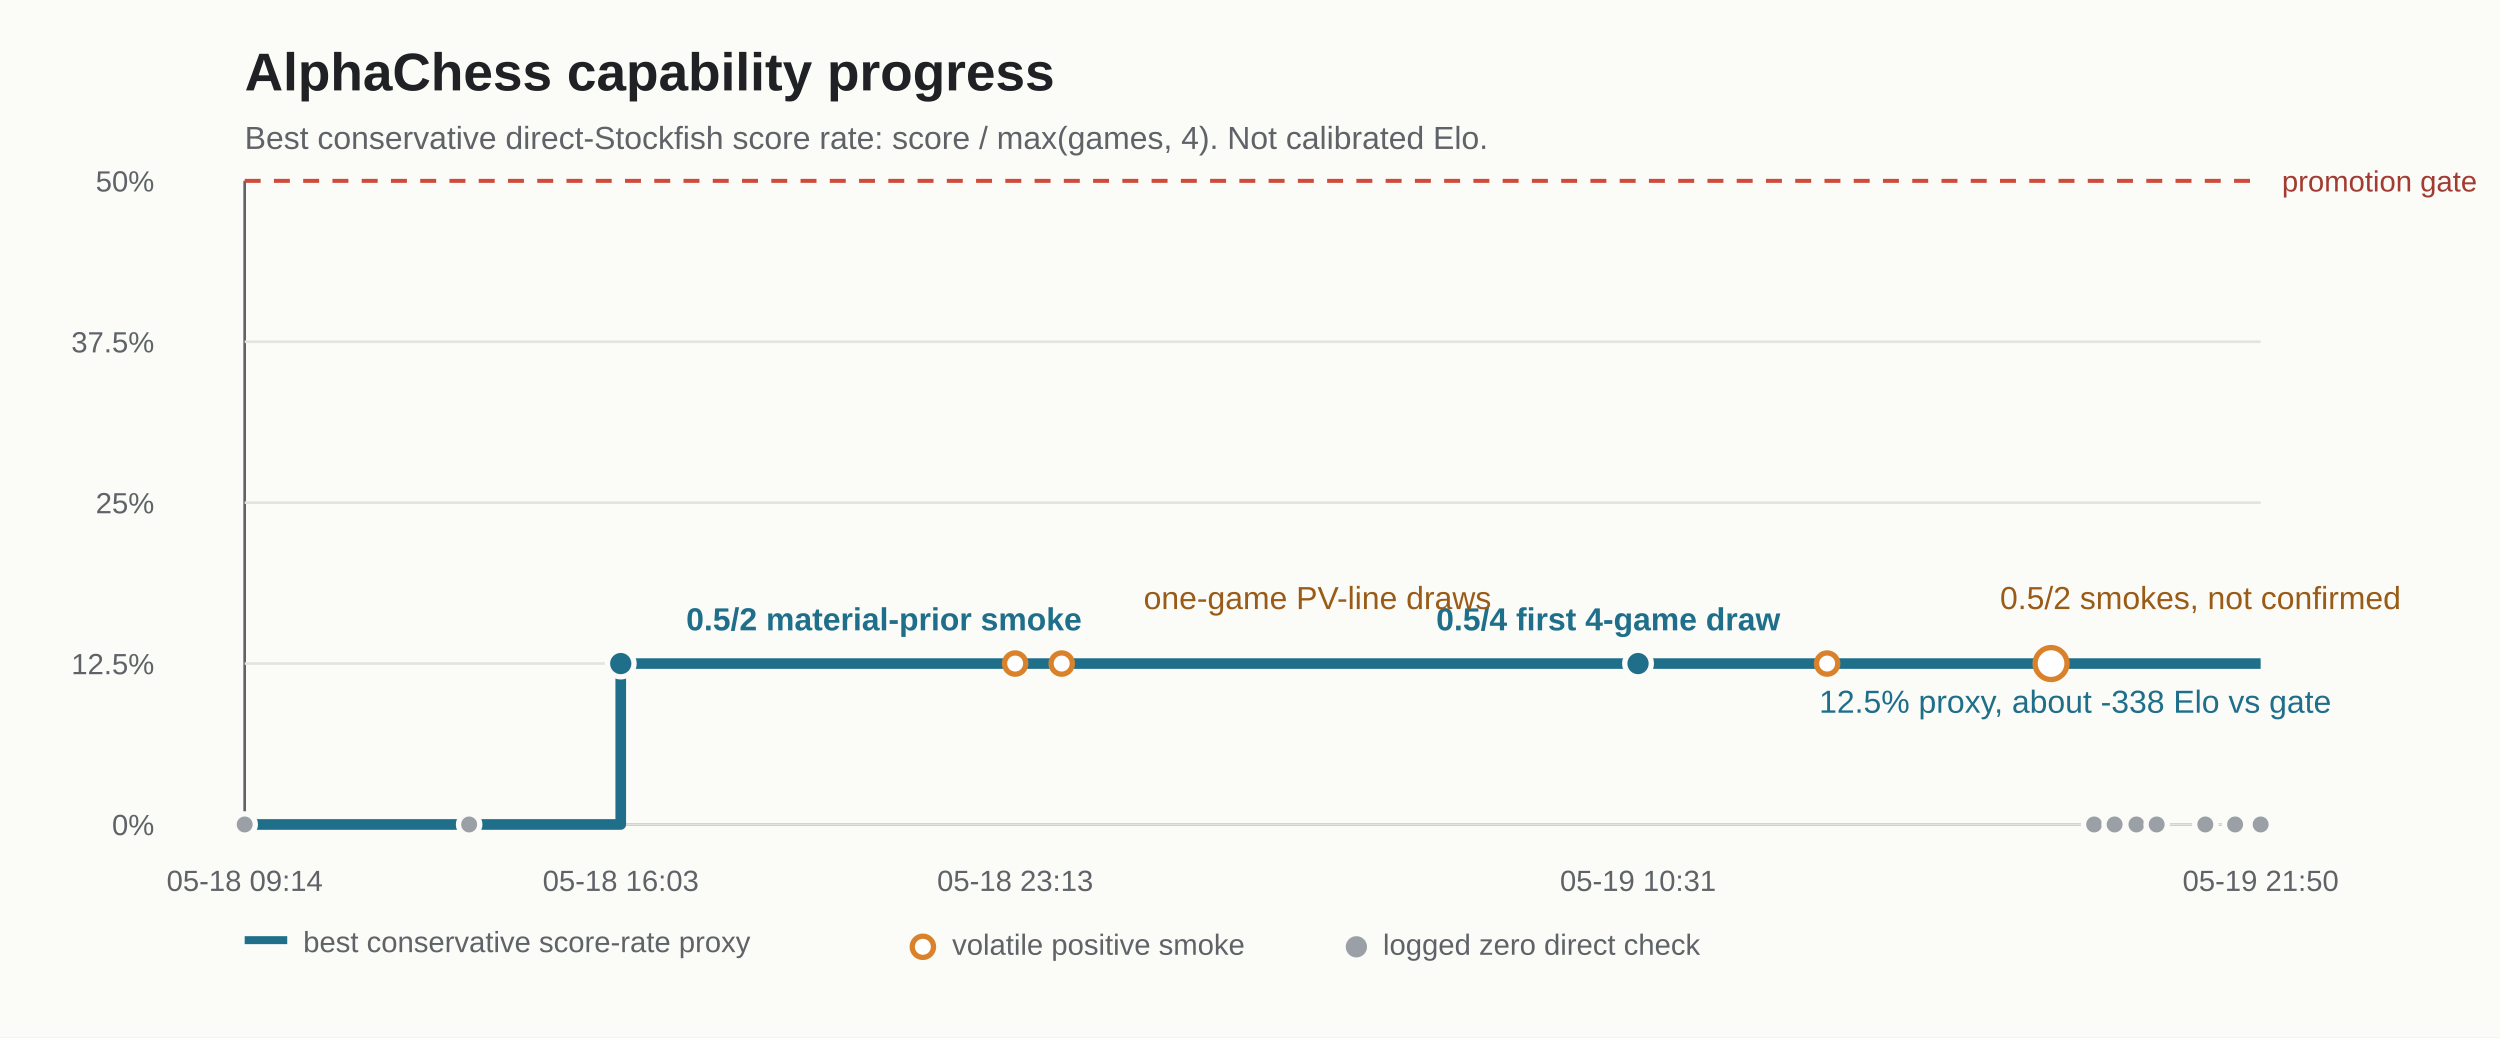
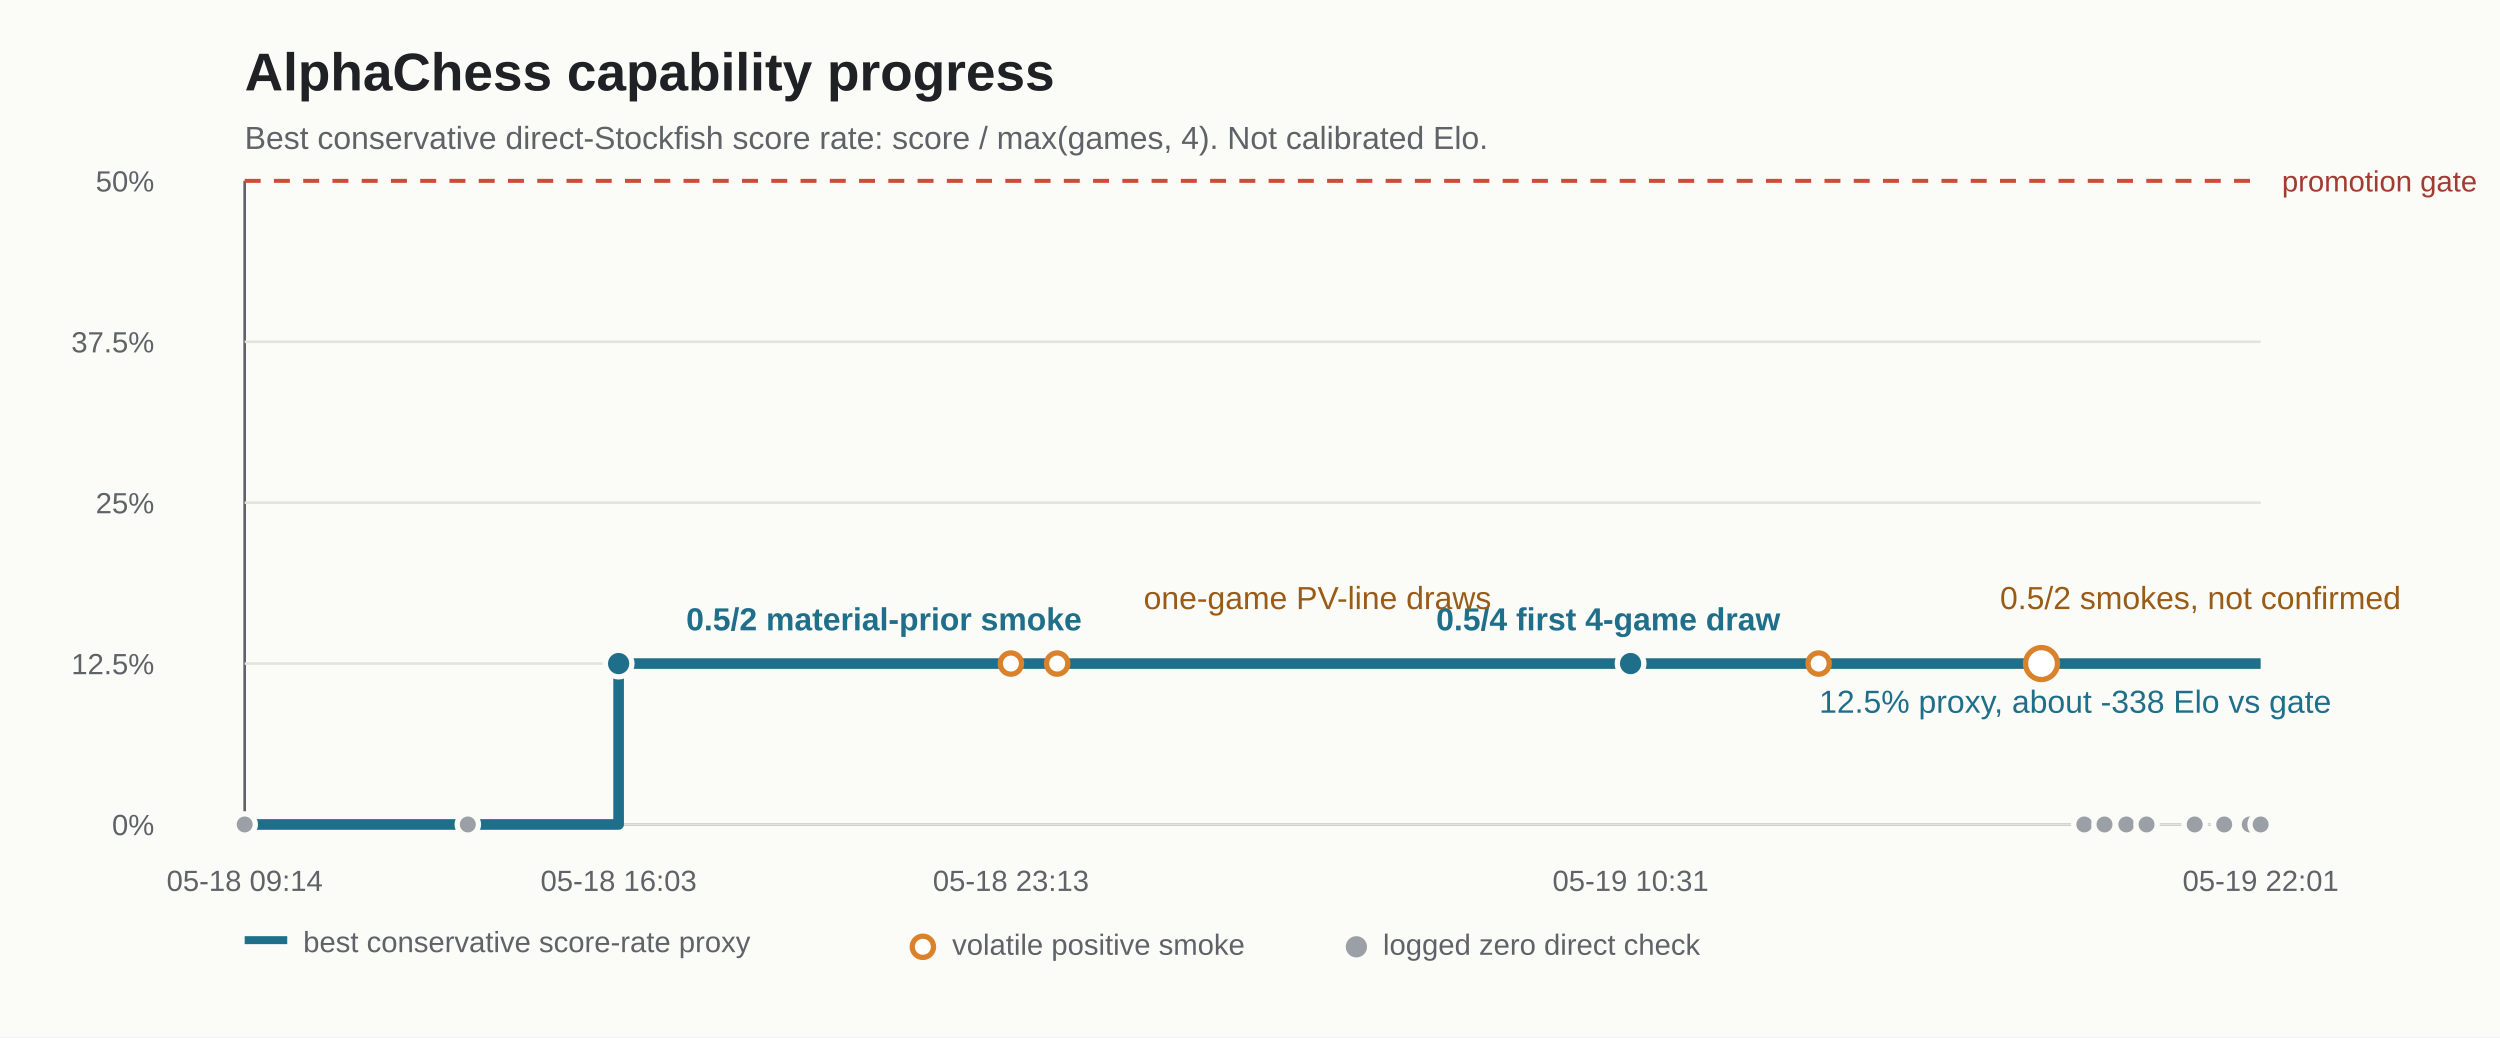
<svg xmlns="http://www.w3.org/2000/svg" width="940" height="390" viewBox="0 0 940 390" role="img" aria-labelledby="title desc">
  <rect width="940" height="390" fill="#fbfbf8" />
  <text x="92" y="34" font-family="Arial, sans-serif" font-size="20" font-weight="700" fill="#202124">AlphaChess capability progress</text>
  <text x="92" y="56" font-family="Arial, sans-serif" font-size="12" fill="#5f6368">Best conservative direct-Stockfish score rate: score / max(games, 4). Not calibrated Elo.</text>
  <g font-family="Arial, sans-serif" font-size="11" fill="#5f6368">
    <line x1="92" y1="68" x2="92" y2="310" stroke="#5f6368" stroke-width="1" />
    <line x1="92" y1="310" x2="850" y2="310" stroke="#5f6368" stroke-width="1" />
    <line x1="92" y1="68" x2="850" y2="68" stroke="#d04a3a" stroke-width="1.5" stroke-dasharray="6 5" />
    <line x1="92" y1="128.5" x2="850" y2="128.5" stroke="#e3e4df" stroke-width="1" />
    <line x1="92" y1="189" x2="850" y2="189" stroke="#e3e4df" stroke-width="1" />
    <line x1="92" y1="249.5" x2="850" y2="249.5" stroke="#e3e4df" stroke-width="1" />
    <line x1="92" y1="310" x2="850" y2="310" stroke="#e3e4df" stroke-width="1" />
    <text x="58" y="72" text-anchor="end">50%</text>
    <text x="58" y="132.5" text-anchor="end">37.5%</text>
    <text x="58" y="193" text-anchor="end">25%</text>
    <text x="58" y="253.5" text-anchor="end">12.5%</text>
    <text x="58" y="314" text-anchor="end">0%</text>
    <text x="858" y="72" fill="#a23b31">promotion gate</text>
    <text x="92" y="335" text-anchor="middle">05-18 09:14</text>
-     <text x="233.4" y="335" text-anchor="middle">05-18 16:03</text>
-     <text x="381.7" y="335" text-anchor="middle">05-18 23:13</text>
-     <text x="615.9" y="335" text-anchor="middle">05-19 10:31</text>
-     <text x="850" y="335" text-anchor="middle">05-19 21:50</text>
+     <text x="232.6" y="335" text-anchor="middle">05-18 16:03</text>
+     <text x="380.1" y="335" text-anchor="middle">05-18 23:13</text>
+     <text x="613.1" y="335" text-anchor="middle">05-19 10:31</text>
+     <text x="850" y="335" text-anchor="middle">05-19 22:01</text>
  </g>
-   <path d="M 92 310 L 233.4 310 L 233.4 249.5 L 850 249.5" fill="none" stroke="#1f6f8b" stroke-width="4" stroke-linejoin="round" />
+   <path d="M 92 310 L 232.6 310 L 232.6 249.5 L 850 249.5" fill="none" stroke="#1f6f8b" stroke-width="4" stroke-linejoin="round" />
  <g fill="#9aa0a6" stroke="#fbfbf8" stroke-width="2">
    <circle cx="92" cy="310" r="4" />
-     <circle cx="176.4" cy="310" r="4" />
-     <circle cx="787.4" cy="310" r="4" />
-     <circle cx="795.1" cy="310" r="4" />
-     <circle cx="803.3" cy="310" r="4" />
-     <circle cx="810.9" cy="310" r="4" />
-     <circle cx="829.2" cy="310" r="4" />
-     <circle cx="840.4" cy="310" r="4" />
+     <circle cx="175.9" cy="310" r="4" />
+     <circle cx="783.7" cy="310" r="4" />
+     <circle cx="791.3" cy="310" r="4" />
+     <circle cx="799.5" cy="310" r="4" />
+     <circle cx="807.1" cy="310" r="4" />
+     <circle cx="825.2" cy="310" r="4" />
+     <circle cx="836.3" cy="310" r="4" />
+     <circle cx="845.9" cy="310" r="4" />
    <circle cx="850" cy="310" r="4" />
  </g>
  <g fill="#1f6f8b" stroke="#fbfbf8" stroke-width="2">
-     <circle cx="233.4" cy="249.5" r="5" />
-     <circle cx="615.9" cy="249.5" r="5" />
-     <circle cx="771.2" cy="249.5" r="5" />
+     <circle cx="232.6" cy="249.5" r="5" />
+     <circle cx="613.1" cy="249.5" r="5" />
+     <circle cx="767.6" cy="249.5" r="5" />
  </g>
  <g fill="#ffffff" stroke="#d9822b" stroke-width="2">
-     <circle cx="381.7" cy="249.5" r="4" />
-     <circle cx="399.2" cy="249.5" r="4" />
-     <circle cx="687" cy="249.5" r="4" />
-     <circle cx="771.2" cy="249.5" r="6" />
+     <circle cx="380.1" cy="249.5" r="4" />
+     <circle cx="397.5" cy="249.5" r="4" />
+     <circle cx="683.8" cy="249.5" r="4" />
+     <circle cx="767.6" cy="249.5" r="6" />
  </g>
  <g font-family="Arial, sans-serif" font-size="12" fill="#202124">
    <text x="258" y="237" font-weight="700" fill="#1f6f8b">0.5/2 material-prior smoke</text>
    <text x="540" y="237" font-weight="700" fill="#1f6f8b">0.5/4 first 4-game draw</text>
    <text x="684" y="268" fill="#1f6f8b">12.5% proxy, about -338 Elo vs gate</text>
    <text x="430" y="229" fill="#9a5b16">one-game PV-line draws</text>
    <text x="752" y="229" fill="#9a5b16">0.5/2 smokes, not confirmed</text>
  </g>
  <g font-family="Arial, sans-serif" font-size="11" fill="#5f6368">
    <rect x="92" y="352" width="16" height="3" fill="#1f6f8b" />
    <text x="114" y="358">best conservative score-rate proxy</text>
    <circle cx="347" cy="356" r="4" fill="#ffffff" stroke="#d9822b" stroke-width="2" />
    <text x="358" y="359">volatile positive smoke</text>
    <circle cx="510" cy="356" r="4" fill="#9aa0a6" />
    <text x="520" y="359">logged zero direct check</text>
  </g>
</svg>
